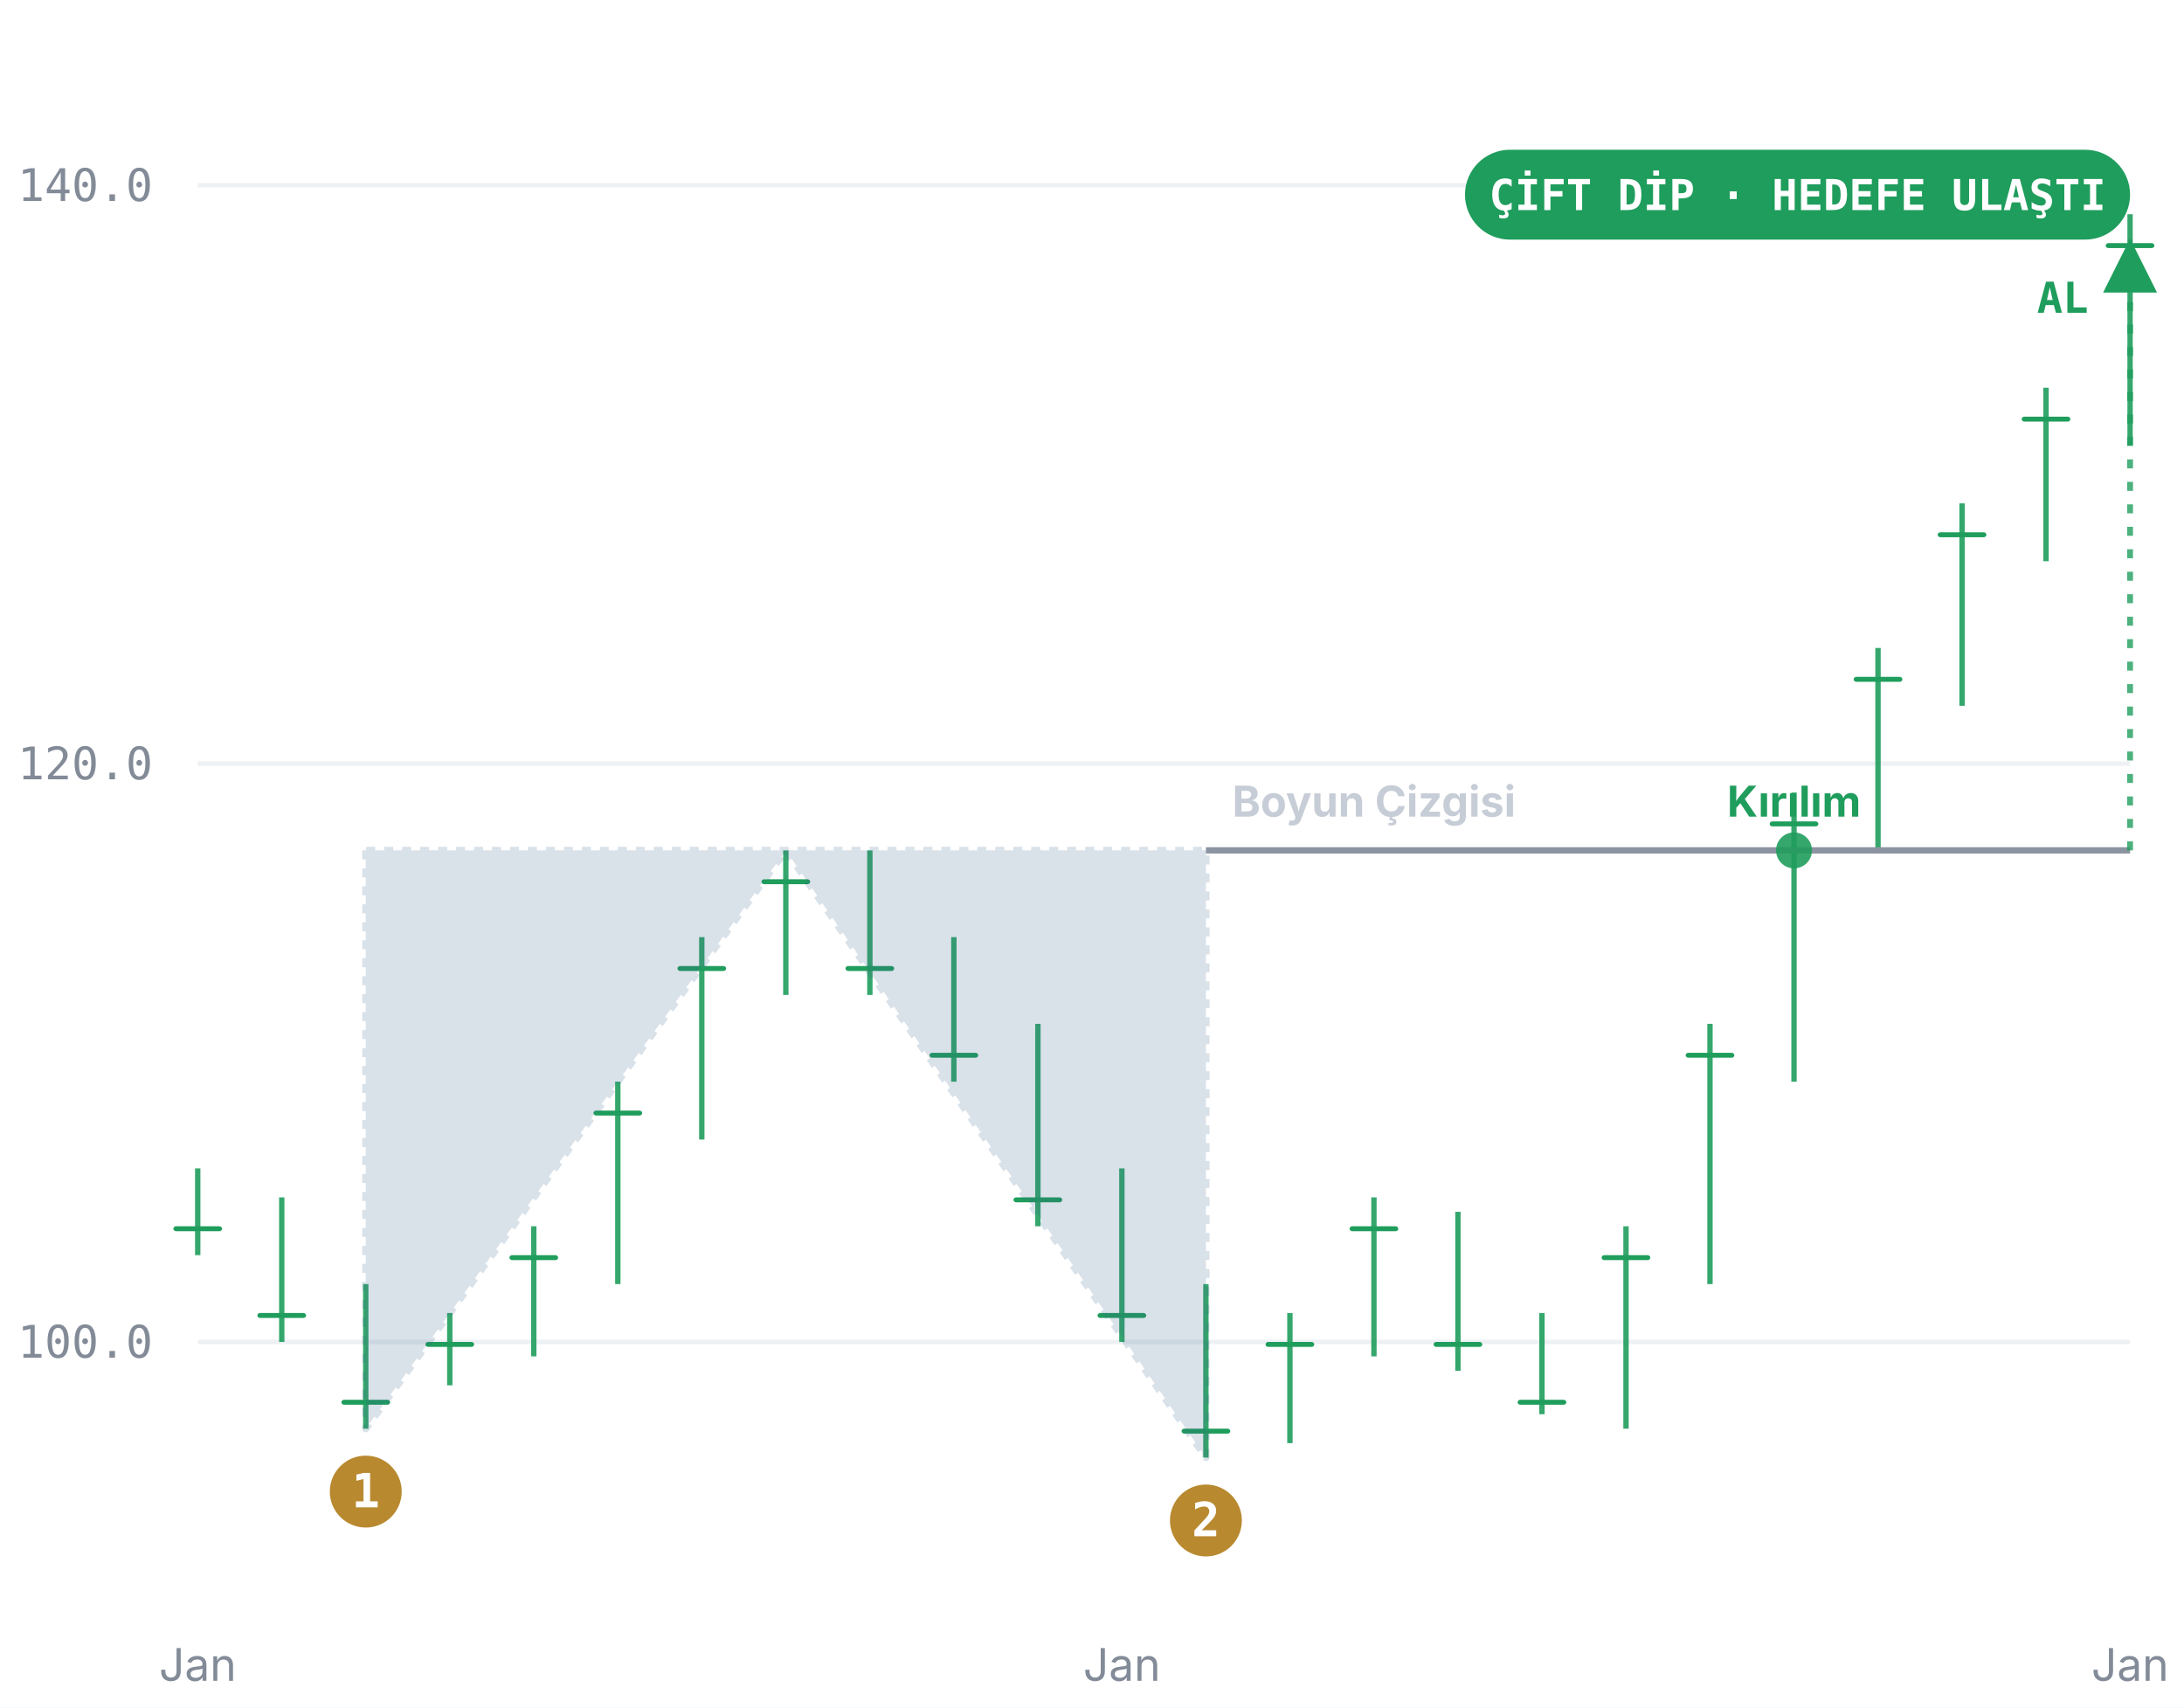
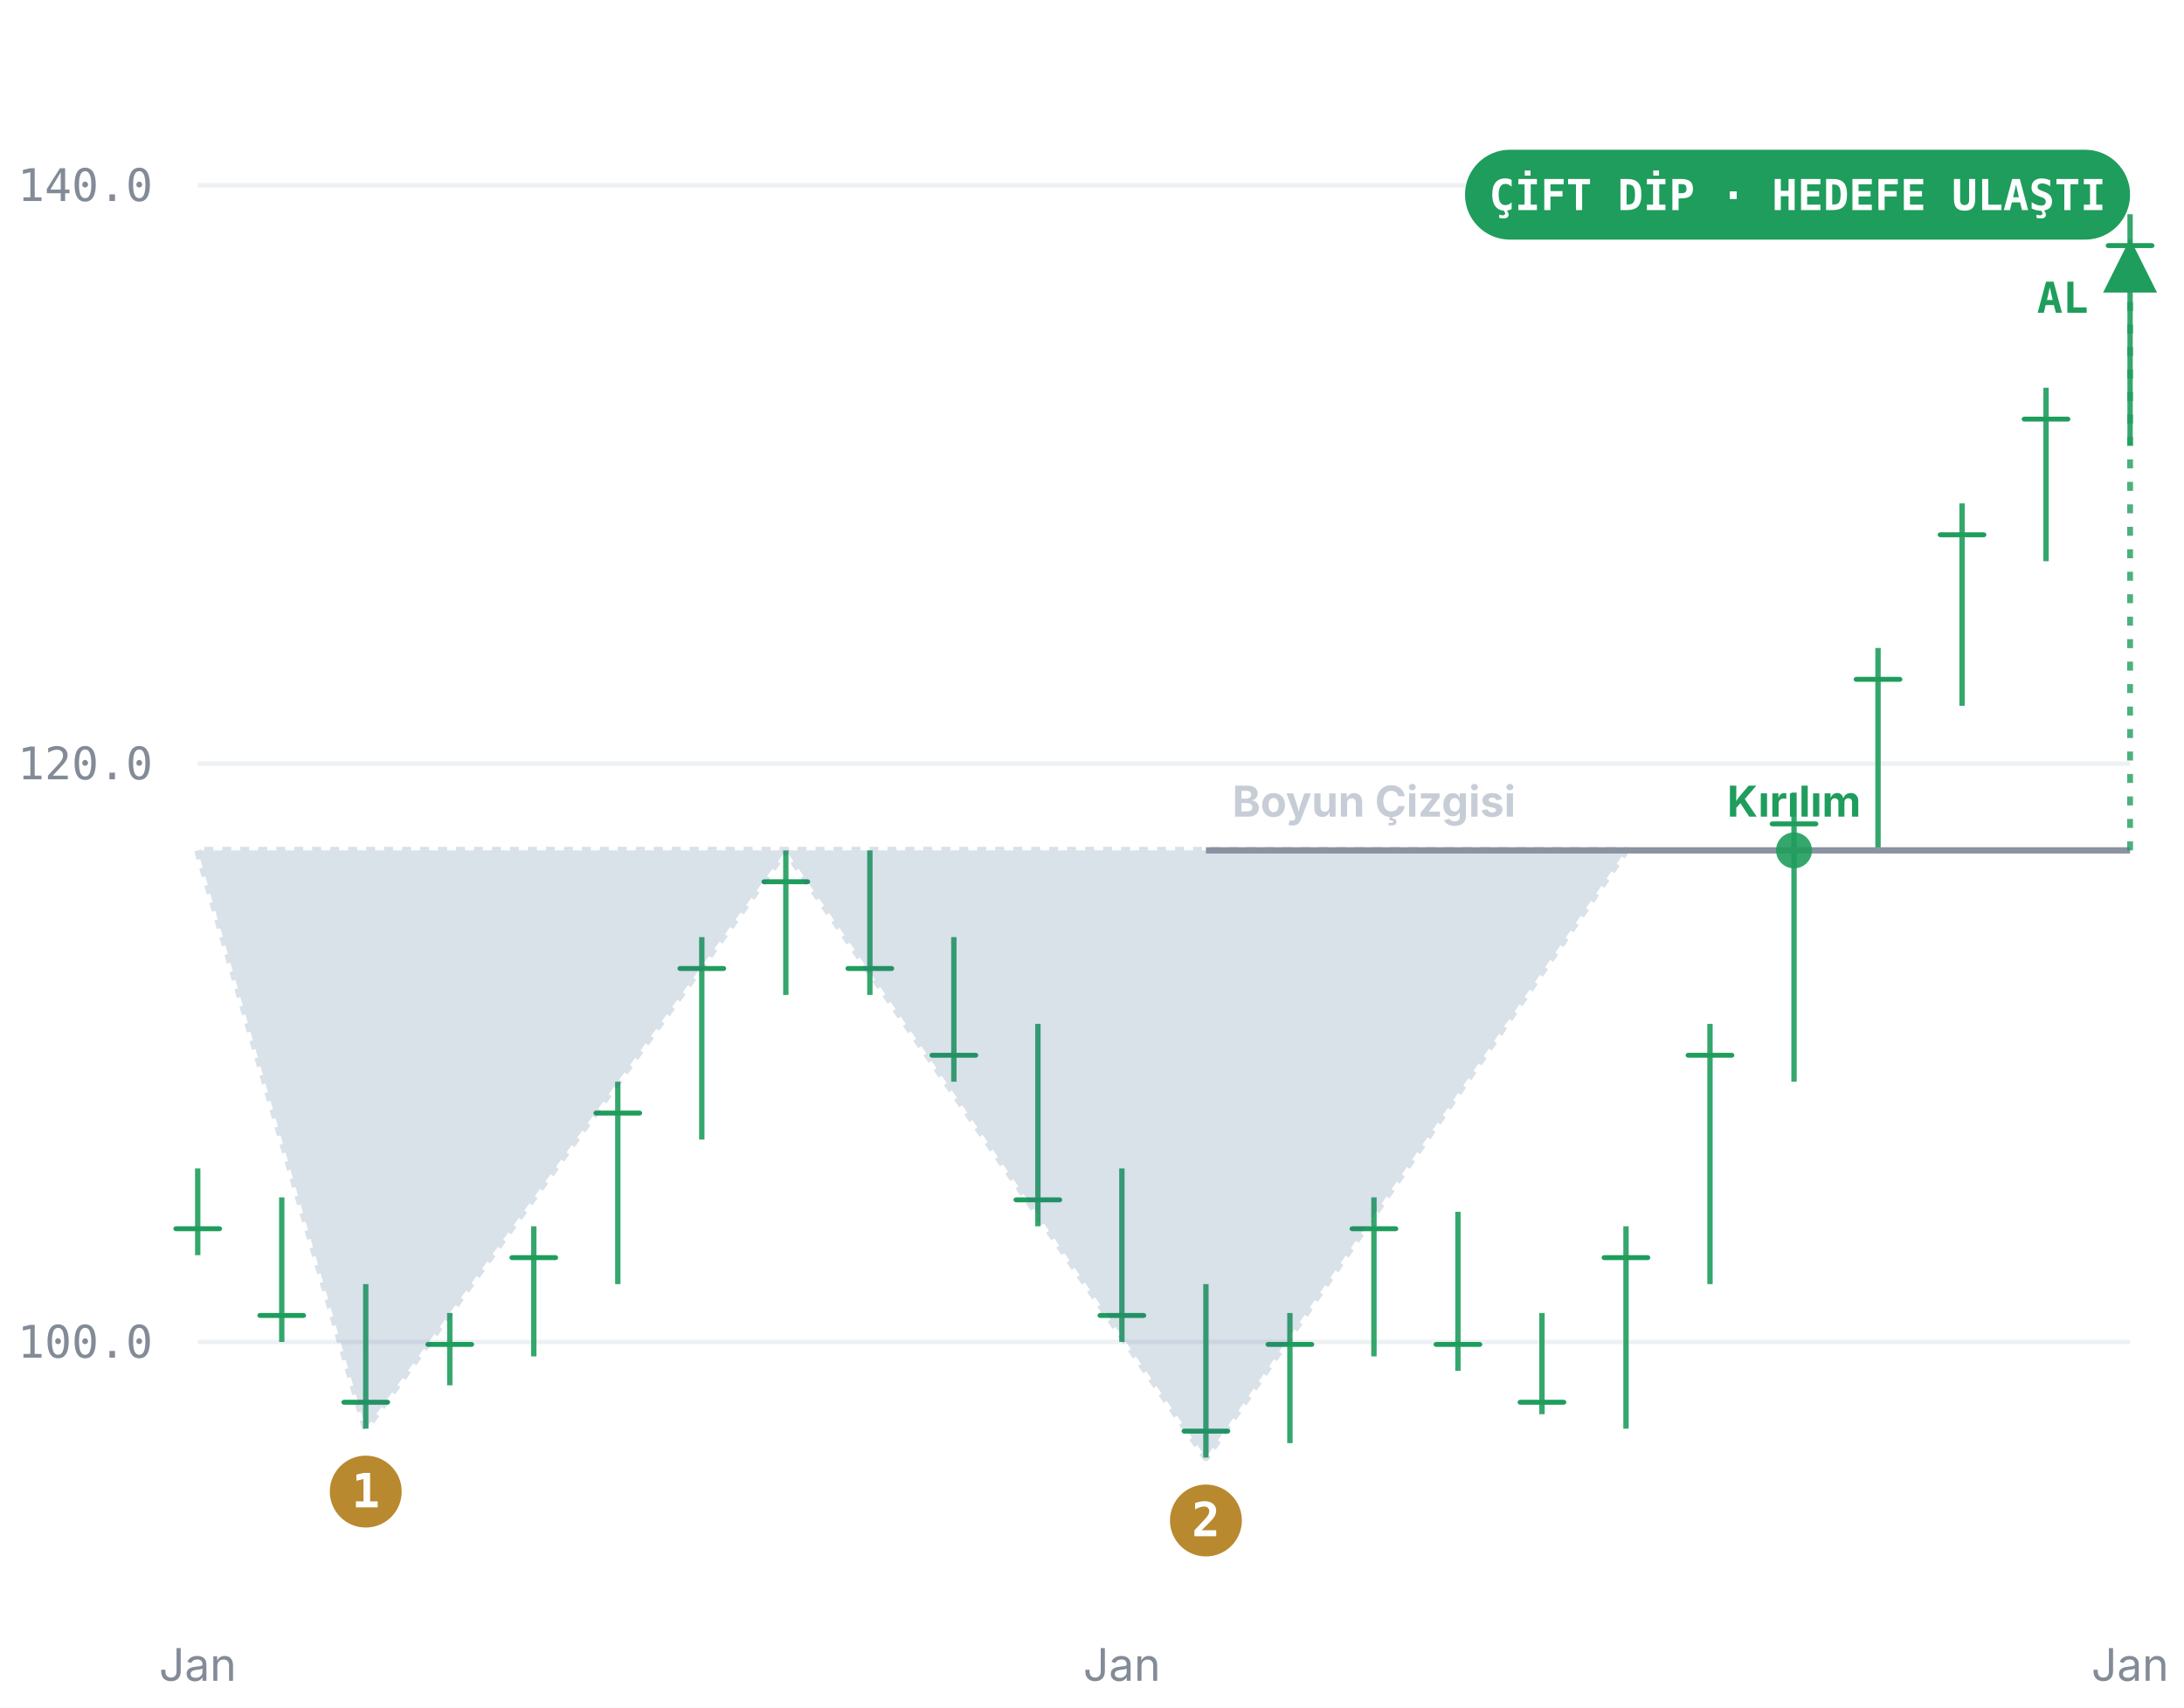
<svg xmlns="http://www.w3.org/2000/svg" viewBox="0 0 486.0 380.0" width="486.0" height="380.0">
  <rect width="486.0" height="380.0" fill="#eef0f3" />
  <svg x="0.0" y="0.0" width="486.0" height="380.0" viewBox="0 0 486.0 380.0">
    <rect width="486.0" height="380.0" fill="#ffffff" />
    <line x1="44" y1="298.6" x2="474" y2="298.6" stroke="#eef1f4" stroke-width="1" stroke-linecap="butt" />
    <text x="34" y="302.1" fill="#838b98" font-size="10" text-anchor="end" font-family="'IBM Plex Mono', ui-monospace, monospace">100.0</text>
    <line x1="44" y1="169.91" x2="474" y2="169.91" stroke="#eef1f4" stroke-width="1" stroke-linecap="butt" />
    <text x="34" y="173.41" fill="#838b98" font-size="10" text-anchor="end" font-family="'IBM Plex Mono', ui-monospace, monospace">120.0</text>
    <line x1="44" y1="41.23" x2="474" y2="41.23" stroke="#eef1f4" stroke-width="1" stroke-linecap="butt" />
    <text x="34" y="44.73" fill="#838b98" font-size="10" text-anchor="end" font-family="'IBM Plex Mono', ui-monospace, monospace">140.0</text>
    <text x="44" y="374" fill="#838b98" font-size="10" text-anchor="middle" font-family="'Inter', -apple-system, 'Segoe UI', sans-serif">Jan</text>
    <text x="249.65" y="374" fill="#838b98" font-size="10" text-anchor="middle" font-family="'Inter', -apple-system, 'Segoe UI', sans-serif">Jan</text>
    <text x="474" y="374" fill="#838b98" font-size="10" text-anchor="middle" font-family="'Inter', -apple-system, 'Segoe UI', sans-serif">Jan</text>
    <line x1="44" y1="259.99" x2="44" y2="279.29" stroke="#1f9d5c" stroke-width="1.193" opacity="0.9" stroke-linecap="butt" />
    <rect x="38.58" y="272.86" width="10.84" height="1.1" fill="#1f9d5c" rx="0.6" />
    <line x1="62.7" y1="266.43" x2="62.7" y2="298.6" stroke="#1f9d5c" stroke-width="1.193" opacity="0.9" stroke-linecap="butt" />
    <rect x="57.27" y="292.16" width="10.84" height="1.1" fill="#1f9d5c" rx="0.6" />
    <line x1="81.39" y1="285.73" x2="81.39" y2="317.9" stroke="#1f9d5c" stroke-width="1.193" opacity="0.9" stroke-linecap="butt" />
    <rect x="75.97" y="311.47" width="10.84" height="1.1" fill="#1f9d5c" rx="0.6" />
    <line x1="100.09" y1="292.16" x2="100.09" y2="308.25" stroke="#1f9d5c" stroke-width="1.193" opacity="0.9" stroke-linecap="butt" />
    <rect x="94.67" y="298.6" width="10.84" height="1.1" fill="#1f9d5c" rx="0.6" />
    <line x1="118.78" y1="272.86" x2="118.78" y2="301.81" stroke="#1f9d5c" stroke-width="1.193" opacity="0.9" stroke-linecap="butt" />
    <rect x="113.36" y="279.29" width="10.84" height="1.1" fill="#1f9d5c" rx="0.6" />
    <line x1="137.48" y1="240.69" x2="137.48" y2="285.73" stroke="#1f9d5c" stroke-width="1.193" opacity="0.9" stroke-linecap="butt" />
    <rect x="132.06" y="247.12" width="10.84" height="1.1" fill="#1f9d5c" rx="0.6" />
    <line x1="156.17" y1="208.52" x2="156.17" y2="253.56" stroke="#1f9d5c" stroke-width="1.193" opacity="0.9" stroke-linecap="butt" />
    <rect x="150.75" y="214.95" width="10.84" height="1.1" fill="#1f9d5c" rx="0.6" />
    <line x1="174.87" y1="189.22" x2="174.87" y2="221.39" stroke="#1f9d5c" stroke-width="1.193" opacity="0.9" stroke-linecap="butt" />
    <rect x="169.45" y="195.65" width="10.84" height="1.1" fill="#1f9d5c" rx="0.6" />
    <line x1="193.57" y1="189.22" x2="193.57" y2="221.39" stroke="#1f9d5c" stroke-width="1.193" opacity="0.9" stroke-linecap="butt" />
    <rect x="188.14" y="214.95" width="10.84" height="1.1" fill="#1f9d5c" rx="0.6" />
    <line x1="212.26" y1="208.52" x2="212.26" y2="240.69" stroke="#1f9d5c" stroke-width="1.193" opacity="0.9" stroke-linecap="butt" />
    <rect x="206.84" y="234.26" width="10.84" height="1.1" fill="#1f9d5c" rx="0.6" />
    <line x1="230.96" y1="227.82" x2="230.96" y2="272.86" stroke="#1f9d5c" stroke-width="1.193" opacity="0.9" stroke-linecap="butt" />
    <rect x="225.53" y="266.43" width="10.84" height="1.1" fill="#1f9d5c" rx="0.6" />
    <line x1="249.65" y1="259.99" x2="249.65" y2="298.6" stroke="#1f9d5c" stroke-width="1.193" opacity="0.9" stroke-linecap="butt" />
    <rect x="244.23" y="292.16" width="10.84" height="1.1" fill="#1f9d5c" rx="0.6" />
    <line x1="268.35" y1="285.73" x2="268.35" y2="324.33" stroke="#1f9d5c" stroke-width="1.193" opacity="0.9" stroke-linecap="butt" />
    <rect x="262.93" y="317.9" width="10.84" height="1.1" fill="#1f9d5c" rx="0.6" />
    <line x1="287.04" y1="292.16" x2="287.04" y2="321.12" stroke="#1f9d5c" stroke-width="1.193" opacity="0.9" stroke-linecap="butt" />
    <rect x="281.62" y="298.6" width="10.84" height="1.1" fill="#1f9d5c" rx="0.6" />
    <line x1="305.74" y1="266.43" x2="305.74" y2="301.81" stroke="#1f9d5c" stroke-width="1.193" opacity="0.9" stroke-linecap="butt" />
    <rect x="300.32" y="272.86" width="10.84" height="1.1" fill="#1f9d5c" rx="0.6" />
    <line x1="324.43" y1="269.64" x2="324.43" y2="305.03" stroke="#1f9d5c" stroke-width="1.193" opacity="0.9" stroke-linecap="butt" />
    <rect x="319.01" y="298.6" width="10.84" height="1.1" fill="#1f9d5c" rx="0.6" />
    <line x1="343.13" y1="292.16" x2="343.13" y2="314.68" stroke="#1f9d5c" stroke-width="1.193" opacity="0.9" stroke-linecap="butt" />
    <rect x="337.71" y="311.47" width="10.84" height="1.1" fill="#1f9d5c" rx="0.6" />
    <line x1="361.83" y1="272.86" x2="361.83" y2="317.9" stroke="#1f9d5c" stroke-width="1.193" opacity="0.9" stroke-linecap="butt" />
    <rect x="356.4" y="279.29" width="10.84" height="1.1" fill="#1f9d5c" rx="0.6" />
    <line x1="380.52" y1="227.82" x2="380.52" y2="285.73" stroke="#1f9d5c" stroke-width="1.193" opacity="0.9" stroke-linecap="butt" />
    <rect x="375.1" y="234.26" width="10.84" height="1.1" fill="#1f9d5c" rx="0.6" />
    <line x1="399.22" y1="176.35" x2="399.22" y2="240.69" stroke="#1f9d5c" stroke-width="1.193" opacity="0.9" stroke-linecap="butt" />
    <rect x="393.8" y="182.78" width="10.84" height="1.1" fill="#1f9d5c" rx="0.6" />
    <line x1="417.91" y1="144.18" x2="417.91" y2="189.22" stroke="#1f9d5c" stroke-width="1.193" opacity="0.9" stroke-linecap="butt" />
    <rect x="412.49" y="150.61" width="10.84" height="1.1" fill="#1f9d5c" rx="0.6" />
    <line x1="436.61" y1="112.01" x2="436.61" y2="157.05" stroke="#1f9d5c" stroke-width="1.193" opacity="0.9" stroke-linecap="butt" />
    <rect x="431.19" y="118.44" width="10.84" height="1.1" fill="#1f9d5c" rx="0.6" />
    <line x1="455.3" y1="86.27" x2="455.3" y2="124.88" stroke="#1f9d5c" stroke-width="1.193" opacity="0.9" stroke-linecap="butt" />
    <rect x="449.88" y="92.71" width="10.84" height="1.1" fill="#1f9d5c" rx="0.6" />
    <line x1="474" y1="47.67" x2="474" y2="99.14" stroke="#1f9d5c" stroke-width="1.193" opacity="0.9" stroke-linecap="butt" />
    <rect x="468.58" y="54.1" width="10.84" height="1.1" fill="#1f9d5c" rx="0.6" />
-     <polygon points="81.39,189.22 81.39,317.9 174.87,189.22 268.35,324.33 268.35,189.22" fill="#35618c" stroke="#35618c" stroke-width="1.6" stroke-dasharray="2,2" opacity="0.19" stroke-linejoin="round" />
+     <polygon points="44,189.22 81.39,317.9 174.87,189.22 268.35,324.33 361.83,189.22" fill="#35618c" stroke="#35618c" stroke-width="1.6" stroke-dasharray="2,2" opacity="0.19" stroke-linejoin="round" />
    <line x1="268.35" y1="189.22" x2="474" y2="189.22" stroke="#8b93a1" stroke-width="1.4" stroke-linecap="butt" />
    <circle cx="81.39" cy="331.9" r="9" fill="#b8892f" stroke="#ffffff" stroke-width="2" />
    <text x="81.39" y="335.4" fill="#ffffff" font-size="10.5" text-anchor="middle" font-family="'IBM Plex Mono', ui-monospace, monospace" font-weight="800">1</text>
    <circle cx="268.35" cy="338.33" r="9" fill="#b8892f" stroke="#ffffff" stroke-width="2" />
    <text x="268.35" y="341.83" fill="#ffffff" font-size="10.5" text-anchor="middle" font-family="'IBM Plex Mono', ui-monospace, monospace" font-weight="800">2</text>
    <circle cx="399.22" cy="189.22" r="4" fill="#1f9d5c" opacity="0.9" />
    <polygon points="468,65.1 480,65.1 474,53.1" fill="#1f9d5c" stroke-linejoin="round" />
    <text x="459" y="69.6" fill="#1f9d5c" font-size="9.5" text-anchor="middle" font-family="'IBM Plex Mono', ui-monospace, monospace" font-weight="700">AL</text>
    <line x1="474" y1="57.32" x2="474" y2="53.32" stroke="#1f9d5c" stroke-width="1.0" opacity="0.7" stroke-linecap="butt" />
    <rect x="326" y="33.32" width="148" height="20" fill="#1f9d5c" rx="10.0" />
    <text x="400" y="46.74" fill="#ffffff" font-size="9.5" text-anchor="middle" font-family="'IBM Plex Mono', ui-monospace, monospace" font-weight="700">ÇİFT DİP · HEDEFE ULAŞTI</text>
    <text x="399.22" y="181.72" fill="#1f9d5c" font-size="9.5" text-anchor="middle" font-family="'Inter', -apple-system, 'Segoe UI', sans-serif" font-weight="700">Kırılım</text>
    <text x="305.74" y="181.72" fill="#c7cdd6" font-size="9.5" text-anchor="middle" font-family="'Inter', -apple-system, 'Segoe UI', sans-serif" font-weight="700">Boyun Çizgisi</text>
    <line x1="474" y1="189.22" x2="474" y2="57.32" stroke="#1f9d5c" stroke-width="1.3" stroke-dasharray="2,3" opacity="0.8" stroke-linecap="butt" />
  </svg>
</svg>
